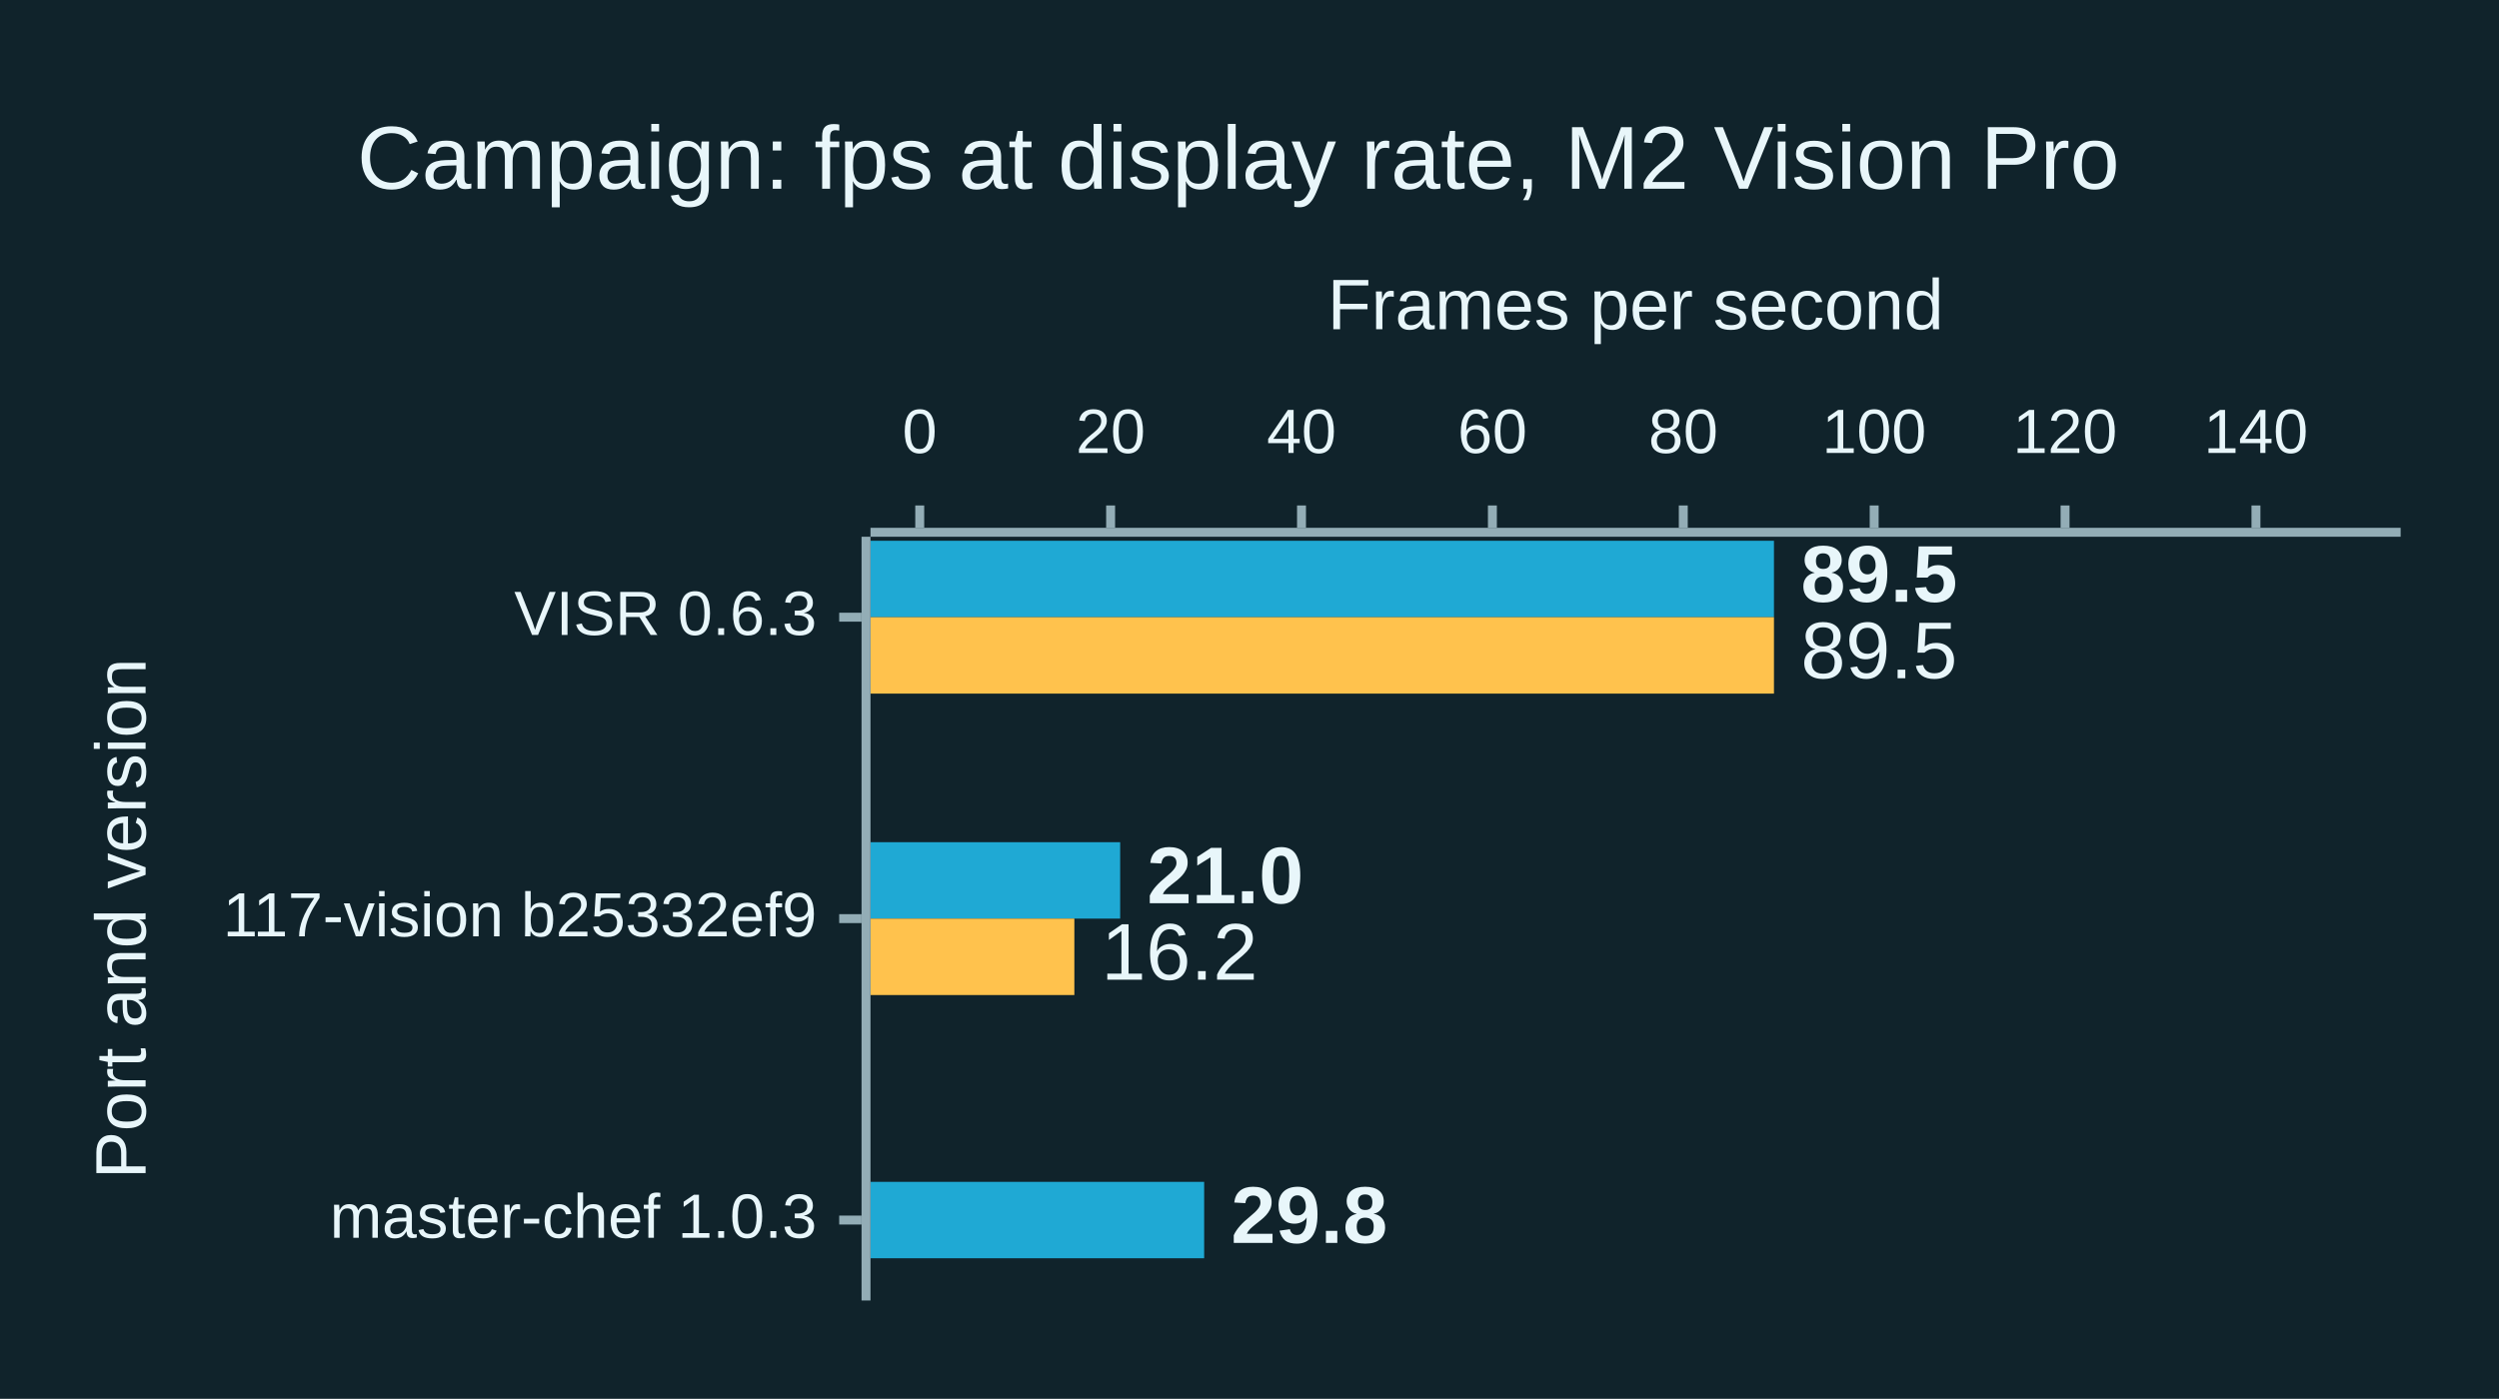
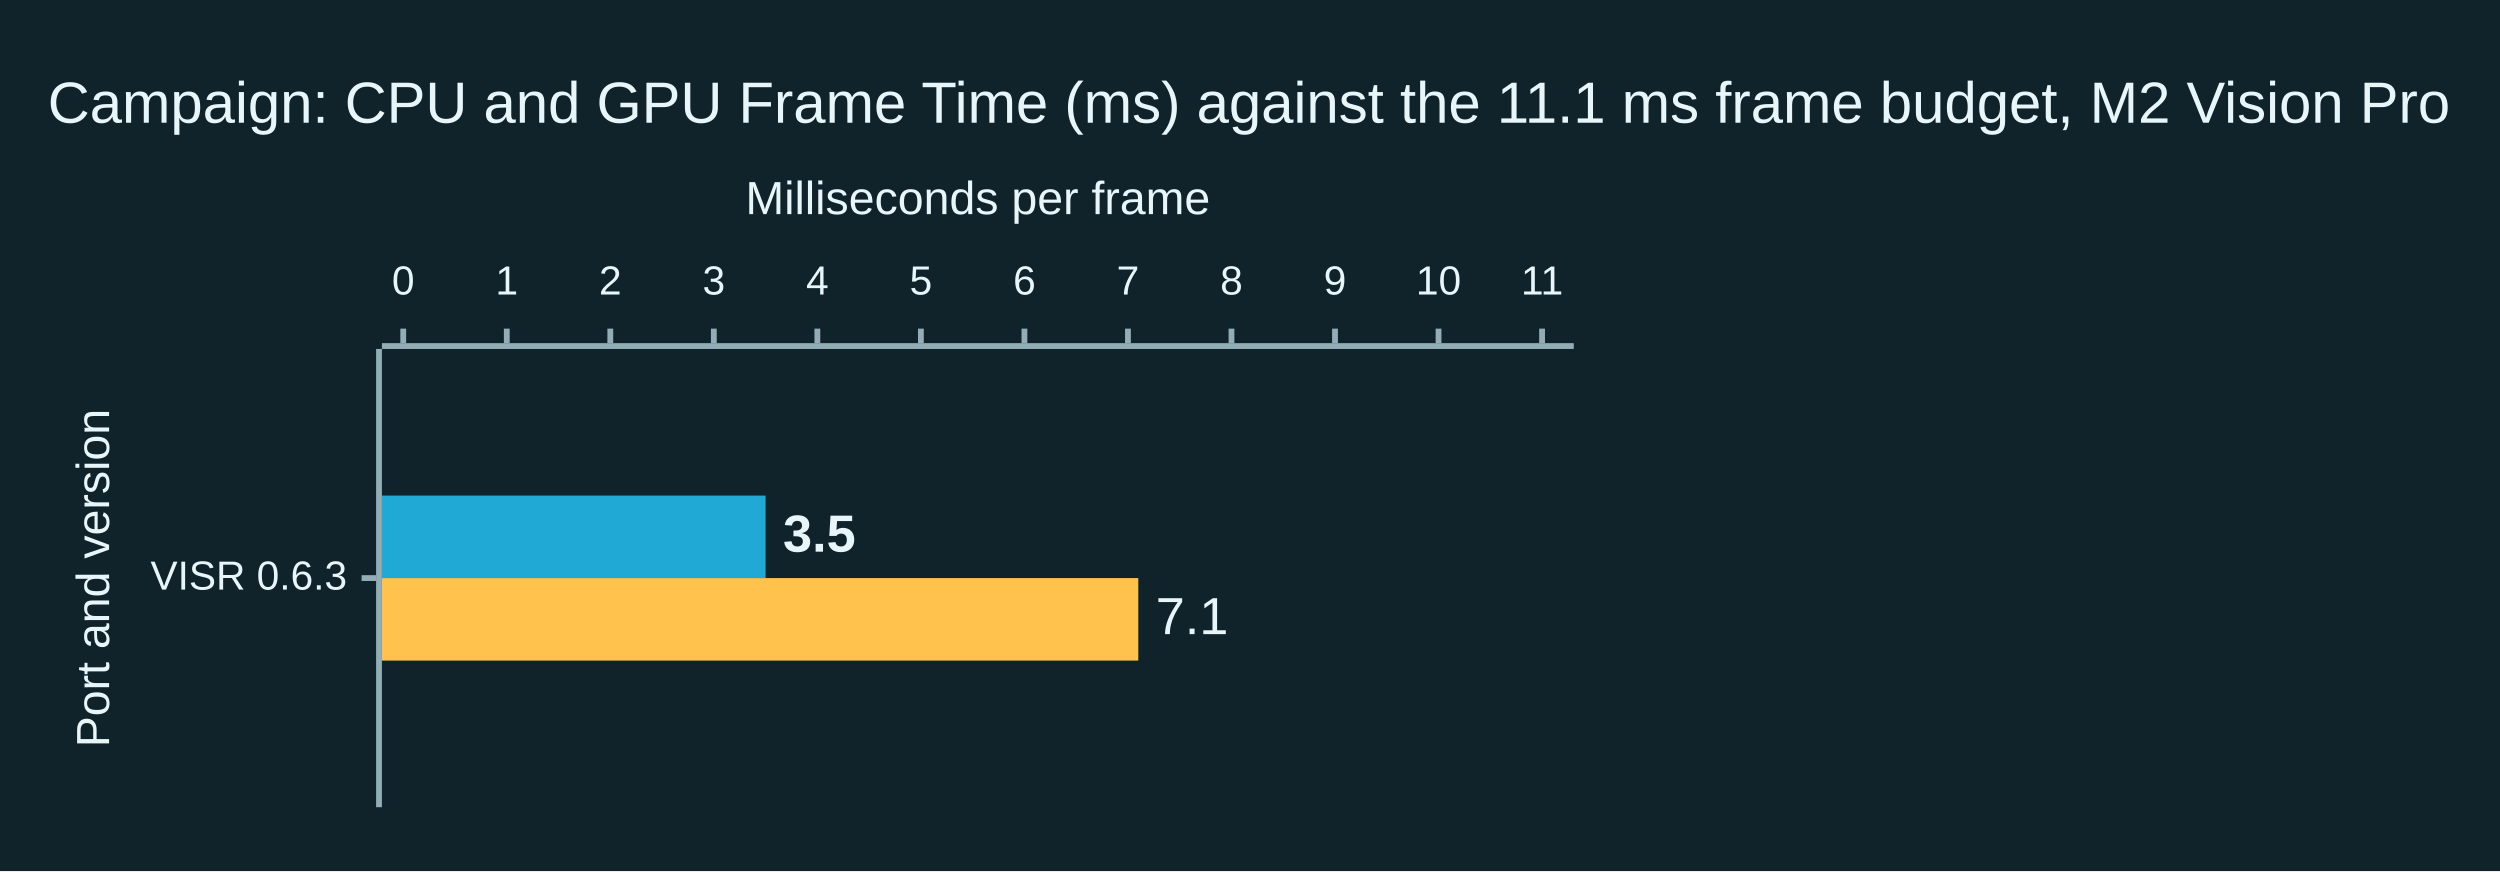
- <svg xmlns="http://www.w3.org/2000/svg" color="#e8f6fa" id="static" width="100%" style="max-width: 559px;" viewBox="-17 -15 559 313" role="graphics-document document" aria-roledescription="xychart">
+ <svg xmlns="http://www.w3.org/2000/svg" color="#e8f6fa" id="static" width="100%" style="max-width: 861px;" viewBox="-22 -15 861 300" role="graphics-document document" aria-roledescription="xychart">
  <style>#static{font-family:"trebuchet ms",verdana,arial,sans-serif;font-size:16px;fill:#333;}@keyframes edge-animation-frame{from{stroke-dashoffset:0;}}@keyframes dash{to{stroke-dashoffset:0;}}#static .edge-animation-slow{stroke-dasharray:9,5!important;stroke-dashoffset:900;animation:dash 50s linear infinite;stroke-linecap:round;}#static .edge-animation-fast{stroke-dasharray:9,5!important;stroke-dashoffset:900;animation:dash 20s linear infinite;stroke-linecap:round;}#static .error-icon{fill:hsl(220.588, 100%, 98.333%);}#static .error-text{fill:rgb(8.5, 5.75, 0);stroke:rgb(8.5, 5.75, 0);}#static .edge-thickness-normal{stroke-width:1px;}#static .edge-thickness-thick{stroke-width:3.5px;}#static .edge-pattern-solid{stroke-dasharray:0;}#static .edge-thickness-invisible{stroke-width:0;fill:none;}#static .edge-pattern-dashed{stroke-dasharray:3;}#static .edge-pattern-dotted{stroke-dasharray:2;}#static .marker{fill:#0b0b0b;stroke:#0b0b0b;}#static .marker.cross{stroke:#0b0b0b;}#static svg{font-family:"trebuchet ms",verdana,arial,sans-serif;font-size:16px;}#static p{margin:0;}#static :root{--mermaid-font-family:"trebuchet ms",verdana,arial,sans-serif;}</style>
  <g />
  <g class="main">
-     <rect width="559" height="313" class="background" fill="#10232b" x="-17" y="-15" />
+     <rect width="861" height="300" class="background" fill="#10232b" x="-22" y="-15" />
    <g class="chart-title">
-       <text x="0" y="0" fill="#e8f6fa" font-size="20" dominant-baseline="middle" text-anchor="middle" transform="translate(260, 21.55078) rotate(0)">Campaign: fps at display rate, M2 Vision Pro</text>
+       <text x="0" y="0" fill="#e8f6fa" font-size="20" dominant-baseline="middle" text-anchor="middle" transform="translate(408.1406, 21.58984) rotate(0)">Campaign: CPU and GPU Frame Time (ms) against the 11.1 ms frame budget, M2 Vision Pro</text>
    </g>
    <g class="plot">
      <g class="bar-plot-0">
-         <rect x="177.719" y="106.002" width="202.098" height="17.1" fill="#1fa9d4" stroke="#1fa9d4" stroke-width="0" />
-         <rect x="177.719" y="173.451" width="55.851" height="17.1" fill="#1fa9d4" stroke="#1fa9d4" stroke-width="0" />
-         <rect x="177.719" y="249.45" width="74.639" height="17.1" fill="#1fa9d4" stroke="#1fa9d4" stroke-width="0" />
+         <rect x="109.531" y="155.675" width="132.14" height="28.415" fill="#1fa9d4" stroke="#1fa9d4" stroke-width="0" />
      </g>
      <g class="bar-plot-1">
-         <rect x="177.719" y="123.102" width="202.098" height="17.1" fill="#ffc24d" stroke="#ffc24d" stroke-width="0" />
-         <rect x="177.719" y="190.551" width="45.603" height="17.1" fill="#ffc24d" stroke="#ffc24d" stroke-width="0" />
-         <rect x="177.719" y="258" width="11.016" height="17.1" fill="#ffc24d" stroke="#ffc24d" stroke-width="0" display="none" />
+         <rect x="109.531" y="184.09" width="260.501" height="28.415" fill="#ffc24d" stroke="#ffc24d" stroke-width="0" />
      </g>
-       <text x="385.817" y="114.552" dominant-baseline="middle" fill="currentColor" font-size="18" font-weight="600" class="bar-value">89.5</text>
-       <text x="239.569" y="182.001" dominant-baseline="middle" fill="currentColor" font-size="18" font-weight="600" class="bar-value">21.0</text>
-       <text x="258.357" y="258" dominant-baseline="middle" fill="currentColor" font-size="18" font-weight="600" class="bar-value">29.8</text>
-       <text x="385.817" y="131.652" dominant-baseline="middle" fill="currentColor" font-size="18" font-weight="400" class="bar-value">89.5</text>
-       <text x="229.321" y="199.101" dominant-baseline="middle" fill="currentColor" font-size="18" font-weight="400" class="bar-value">16.2</text>
+       <text x="247.671" y="169.883" dominant-baseline="middle" fill="currentColor" font-size="18" font-weight="600" class="bar-value">3.5</text>
+       <text x="376.032" y="198.297" dominant-baseline="middle" fill="currentColor" font-size="18" font-weight="400" class="bar-value">7.1</text>
    </g>
    <g class="left-axis">
      <g class="axisl-line">
-         <path d="M 176.719,105.102 L 176.719,276" fill="none" stroke="#93adb6" stroke-width="2" />
+         <path d="M 108.531,105.18 L 108.531,263" fill="none" stroke="#93adb6" stroke-width="2" />
      </g>
      <g class="label">
-         <text x="0" y="0" fill="#e8f6fa" font-size="14" dominant-baseline="middle" text-anchor="end" transform="translate(165.7188, 123.1016) rotate(0)">VISR 0.6.3</text>
-         <text x="0" y="0" fill="#e8f6fa" font-size="14" dominant-baseline="middle" text-anchor="end" transform="translate(165.7188, 190.5508) rotate(0)">117-vision b25332ef9</text>
-         <text x="0" y="0" fill="#e8f6fa" font-size="14" dominant-baseline="middle" text-anchor="end" transform="translate(165.7188, 258) rotate(0)">master-chef 1.0.3</text>
+         <text x="0" y="0" fill="#e8f6fa" font-size="14" dominant-baseline="middle" text-anchor="end" transform="translate(97.53125, 184.0898) rotate(0)">VISR 0.6.3</text>
      </g>
      <g class="ticks">
-         <path d="M 175.719,123.102 L 170.719,123.102" fill="none" stroke="#93adb6" stroke-width="2" />
-         <path d="M 175.719,190.551 L 170.719,190.551" fill="none" stroke="#93adb6" stroke-width="2" />
-         <path d="M 175.719,258 L 170.719,258" fill="none" stroke="#93adb6" stroke-width="2" />
+         <path d="M 107.531,184.09 L 102.531,184.09" fill="none" stroke="#93adb6" stroke-width="2" />
      </g>
      <g class="title">
-         <text x="0" y="0" fill="#e8f6fa" font-size="16" dominant-baseline="text-before-edge" text-anchor="middle" transform="translate(5, 190.5508) rotate(270)">Port and version</text>
+         <text x="0" y="0" fill="#e8f6fa" font-size="16" dominant-baseline="text-before-edge" text-anchor="middle" transform="translate(5, 184.0898) rotate(270)">Port and version</text>
      </g>
    </g>
    <g class="top-axis">
      <g class="axis-line">
-         <path d="M 177.719,104.102 L 520,104.102" fill="none" stroke="#93adb6" stroke-width="2" />
+         <path d="M 109.531,104.18 L 520,104.18" fill="none" stroke="#93adb6" stroke-width="2" />
      </g>
      <g class="label">
-         <text x="0" y="0" fill="#e8f6fa" font-size="14" dominant-baseline="text-before-edge" text-anchor="middle" transform="translate(188.7344, 77.10156) rotate(0)">0</text>
-         <text x="0" y="0" fill="#e8f6fa" font-size="14" dominant-baseline="text-before-edge" text-anchor="middle" transform="translate(231.4344, 77.10156) rotate(0)">20</text>
-         <text x="0" y="0" fill="#e8f6fa" font-size="14" dominant-baseline="text-before-edge" text-anchor="middle" transform="translate(274.1344, 77.10156) rotate(0)">40</text>
-         <text x="0" y="0" fill="#e8f6fa" font-size="14" dominant-baseline="text-before-edge" text-anchor="middle" transform="translate(316.8344, 77.10156) rotate(0)">60</text>
-         <text x="0" y="0" fill="#e8f6fa" font-size="14" dominant-baseline="text-before-edge" text-anchor="middle" transform="translate(359.5344, 77.10156) rotate(0)">80</text>
-         <text x="0" y="0" fill="#e8f6fa" font-size="14" dominant-baseline="text-before-edge" text-anchor="middle" transform="translate(402.2344, 77.10156) rotate(0)">100</text>
-         <text x="0" y="0" fill="#e8f6fa" font-size="14" dominant-baseline="text-before-edge" text-anchor="middle" transform="translate(444.9344, 77.10156) rotate(0)">120</text>
-         <text x="0" y="0" fill="#e8f6fa" font-size="14" dominant-baseline="text-before-edge" text-anchor="middle" transform="translate(487.6344, 77.10156) rotate(0)">140</text>
+         <text x="0" y="0" fill="#e8f6fa" font-size="14" dominant-baseline="text-before-edge" text-anchor="middle" transform="translate(116.875, 77.17969) rotate(0)">0</text>
+         <text x="0" y="0" fill="#e8f6fa" font-size="14" dominant-baseline="text-before-edge" text-anchor="middle" transform="translate(152.531, 77.17969) rotate(0)">1</text>
+         <text x="0" y="0" fill="#e8f6fa" font-size="14" dominant-baseline="text-before-edge" text-anchor="middle" transform="translate(188.1869, 77.17969) rotate(0)">2</text>
+         <text x="0" y="0" fill="#e8f6fa" font-size="14" dominant-baseline="text-before-edge" text-anchor="middle" transform="translate(223.8429, 77.17969) rotate(0)">3</text>
+         <text x="0" y="0" fill="#e8f6fa" font-size="14" dominant-baseline="text-before-edge" text-anchor="middle" transform="translate(259.4989, 77.17969) rotate(0)">4</text>
+         <text x="0" y="0" fill="#e8f6fa" font-size="14" dominant-baseline="text-before-edge" text-anchor="middle" transform="translate(295.1548, 77.17969) rotate(0)">5</text>
+         <text x="0" y="0" fill="#e8f6fa" font-size="14" dominant-baseline="text-before-edge" text-anchor="middle" transform="translate(330.8108, 77.17969) rotate(0)">6</text>
+         <text x="0" y="0" fill="#e8f6fa" font-size="14" dominant-baseline="text-before-edge" text-anchor="middle" transform="translate(366.4668, 77.17969) rotate(0)">7</text>
+         <text x="0" y="0" fill="#e8f6fa" font-size="14" dominant-baseline="text-before-edge" text-anchor="middle" transform="translate(402.1227, 77.17969) rotate(0)">8</text>
+         <text x="0" y="0" fill="#e8f6fa" font-size="14" dominant-baseline="text-before-edge" text-anchor="middle" transform="translate(437.7787, 77.17969) rotate(0)">9</text>
+         <text x="0" y="0" fill="#e8f6fa" font-size="14" dominant-baseline="text-before-edge" text-anchor="middle" transform="translate(473.4347, 77.17969) rotate(0)">10</text>
+         <text x="0" y="0" fill="#e8f6fa" font-size="14" dominant-baseline="text-before-edge" text-anchor="middle" transform="translate(509.0907, 77.17969) rotate(0)">11</text>
      </g>
      <g class="ticks">
-         <path d="M 188.734,103.102 L 188.734,98.102" fill="none" stroke="#93adb6" stroke-width="2" />
-         <path d="M 231.434,103.102 L 231.434,98.102" fill="none" stroke="#93adb6" stroke-width="2" />
-         <path d="M 274.134,103.102 L 274.134,98.102" fill="none" stroke="#93adb6" stroke-width="2" />
-         <path d="M 316.834,103.102 L 316.834,98.102" fill="none" stroke="#93adb6" stroke-width="2" />
-         <path d="M 359.534,103.102 L 359.534,98.102" fill="none" stroke="#93adb6" stroke-width="2" />
-         <path d="M 402.234,103.102 L 402.234,98.102" fill="none" stroke="#93adb6" stroke-width="2" />
-         <path d="M 444.934,103.102 L 444.934,98.102" fill="none" stroke="#93adb6" stroke-width="2" />
-         <path d="M 487.634,103.102 L 487.634,98.102" fill="none" stroke="#93adb6" stroke-width="2" />
+         <path d="M 116.875,103.18 L 116.875,98.18" fill="none" stroke="#93adb6" stroke-width="2" />
+         <path d="M 152.531,103.18 L 152.531,98.18" fill="none" stroke="#93adb6" stroke-width="2" />
+         <path d="M 188.187,103.18 L 188.187,98.18" fill="none" stroke="#93adb6" stroke-width="2" />
+         <path d="M 223.843,103.18 L 223.843,98.18" fill="none" stroke="#93adb6" stroke-width="2" />
+         <path d="M 259.499,103.18 L 259.499,98.18" fill="none" stroke="#93adb6" stroke-width="2" />
+         <path d="M 295.155,103.18 L 295.155,98.18" fill="none" stroke="#93adb6" stroke-width="2" />
+         <path d="M 330.811,103.18 L 330.811,98.18" fill="none" stroke="#93adb6" stroke-width="2" />
+         <path d="M 366.467,103.18 L 366.467,98.18" fill="none" stroke="#93adb6" stroke-width="2" />
+         <path d="M 402.123,103.18 L 402.123,98.18" fill="none" stroke="#93adb6" stroke-width="2" />
+         <path d="M 437.779,103.18 L 437.779,98.18" fill="none" stroke="#93adb6" stroke-width="2" />
+         <path d="M 473.435,103.18 L 473.435,98.18" fill="none" stroke="#93adb6" stroke-width="2" />
+         <path d="M 509.091,103.18 L 509.091,98.18" fill="none" stroke="#93adb6" stroke-width="2" />
      </g>
      <g class="title">
-         <text x="0" y="0" fill="#e8f6fa" font-size="16" dominant-baseline="text-before-edge" text-anchor="middle" transform="translate(348.8594, 48.10156) rotate(0)">Frames per second</text>
+         <text x="0" y="0" fill="#e8f6fa" font-size="16" dominant-baseline="text-before-edge" text-anchor="middle" transform="translate(314.7656, 48.17969) rotate(0)">Milliseconds per frame</text>
      </g>
    </g>
  </g>
  <g class="mermaid-tmp-group" />
</svg>
